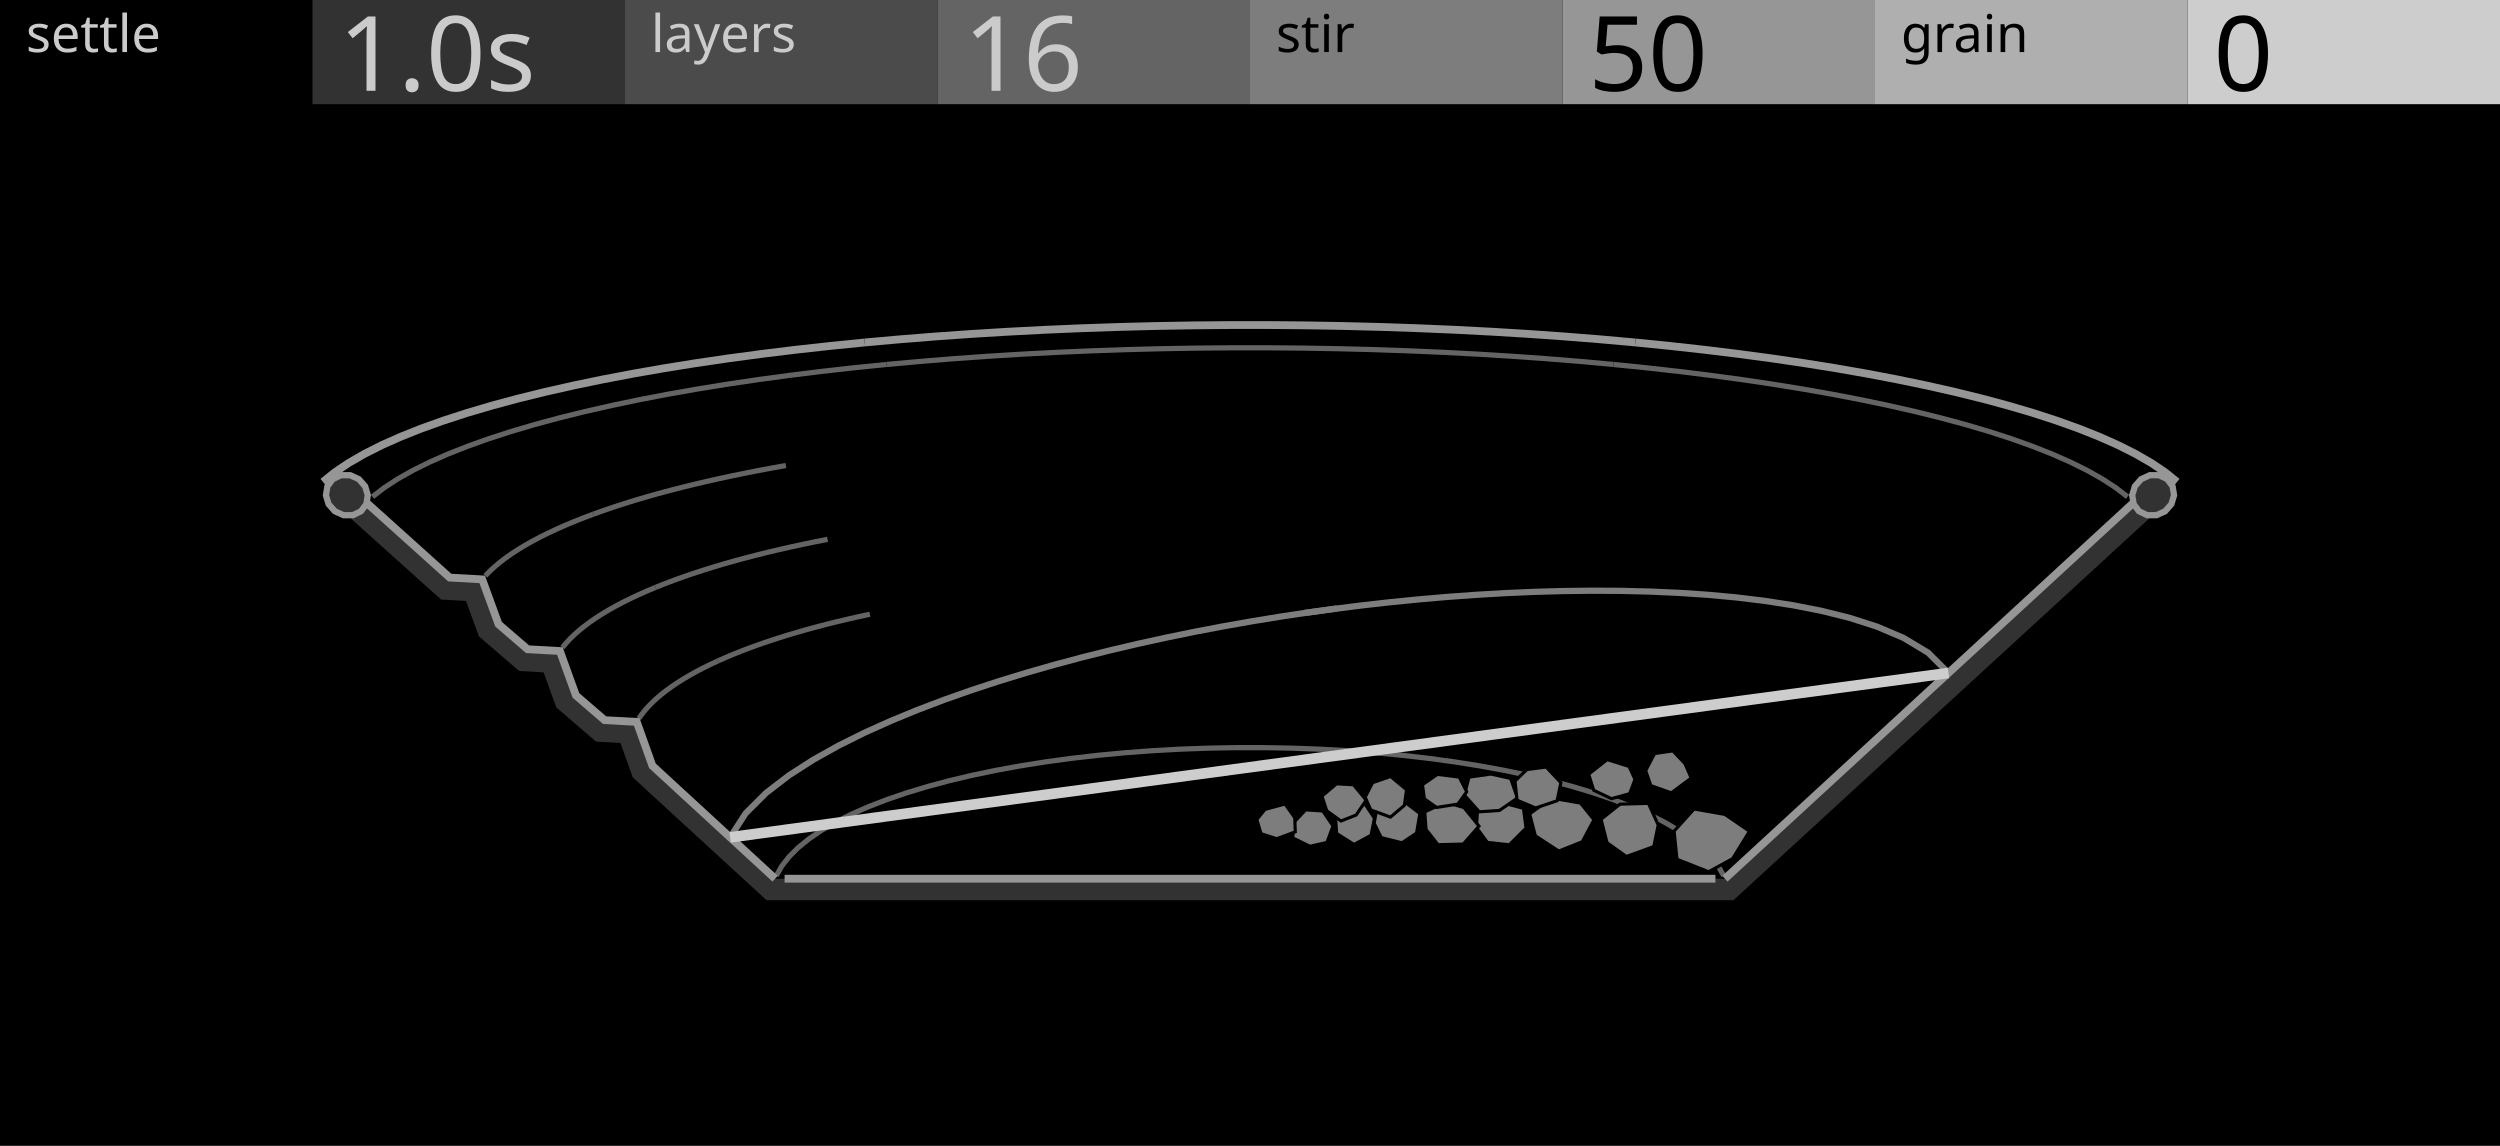
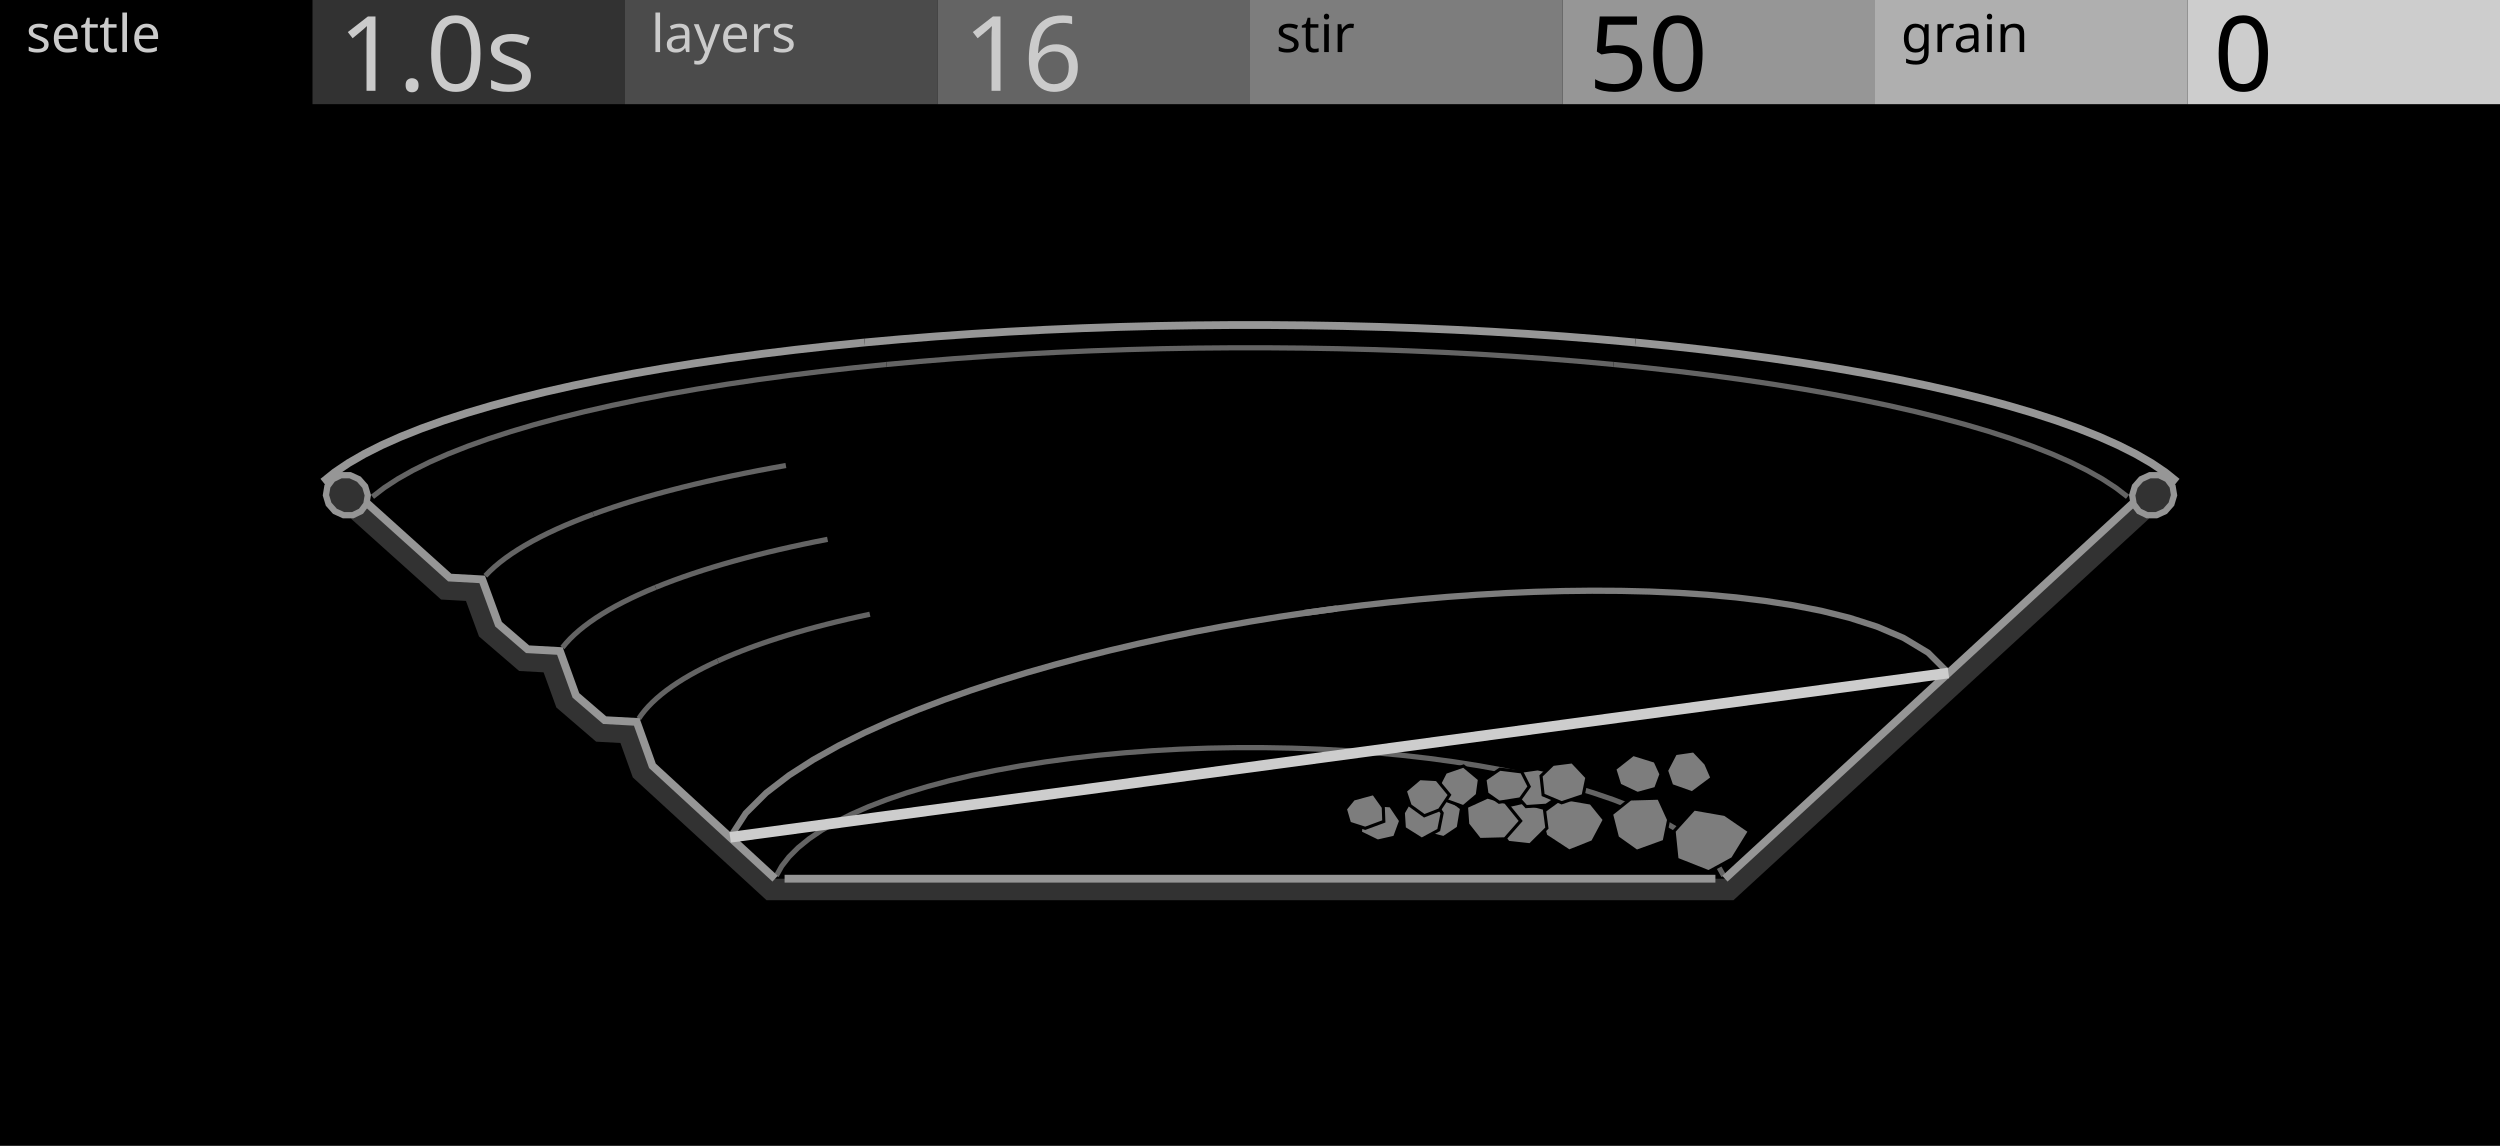
<svg xmlns="http://www.w3.org/2000/svg" width="480" height="220" viewBox="0 0 480 220">
  <g id="preview_canvas">
    <rect x="0" y="0" width="480" height="220" fill="#000000" stroke="none" />
  </g>
  <g id="preview_header">
    <rect x="0" y="0" width="60" height="20" fill="#000000" stroke="none" />
    <rect x="60" y="0" width="60" height="20" fill="#323232" stroke="none" />
    <rect x="120" y="0" width="60" height="20" fill="#4B4B4B" stroke="none" />
    <rect x="180" y="0" width="60" height="20" fill="#646464" stroke="none" />
    <rect x="240" y="0" width="60" height="20" fill="#7D7D7D" stroke="none" />
    <rect x="300" y="0" width="60" height="20" fill="#969696" stroke="none" />
    <rect x="360" y="0" width="60" height="20" fill="#AFAFAF" stroke="none" />
    <rect x="420" y="0" width="60" height="20" fill="#CDCDCD" stroke="none" />
    <text transform="matrix(1 0 0 1 5 10)" fill="#CBCBCB" stroke="none" font-family="UniversNextPro-Light" font-size="10px">settle</text>
    <text transform="matrix(1 0 0 1 125 10)" fill="#CBCBCB" stroke="none" font-family="UniversNextPro-Light" font-size="10px">layers</text>
    <text transform="matrix(1 0 0 1 245 10)" fill="#000000" stroke="none" font-family="UniversNextPro-Light" font-size="10px">stir</text>
    <text transform="matrix(1 0 0 1 365 10)" fill="#000000" stroke="none" font-family="UniversNextPro-Light" font-size="10px">grain</text>
    <text transform="matrix(1 0 0 1 65 17.44)" fill="#CBCBCB" stroke="none" font-family="UniversNextPro-Light" font-size="20px">1.0s</text>
    <text transform="matrix(1 0 0 1 185 17.44)" fill="#CBCBCB" stroke="none" font-family="UniversNextPro-Light" font-size="20px">16</text>
    <text transform="matrix(1 0 0 1 305 17.44)" fill="#000000" stroke="none" font-family="UniversNextPro-Light" font-size="20px">50</text>
    <text transform="matrix(1 0 0 1 425 17.44)" fill="#000000" stroke="none" font-family="UniversNextPro-Light" font-size="20px">0</text>
  </g>
  <path id="silt_palette_0" d="M 700 300 L 704 300 L 704 304 Z" fill="#CDCDCD" stroke="none" />
  <path id="silt_palette_1" d="M 710 300 L 714 300 L 714 304 Z" fill="#7D7D7D" stroke="#000000" stroke-width="0.6" />
  <path id="silt_palette_2" d="M 720 300 L 724 300 L 724 304 Z" fill="#7D7D7D" stroke="none" />
  <path d="M 418.47 91.94 L 416.17 90.088 L 413.472 88.269 L 410.424 86.509 L 407.045 84.805 L 403.351 83.159 L 399.36 81.57 L 395.088 80.04 L 390.551 78.569 L 385.765 77.157 L 380.746 75.806 L 375.509 74.516 L 370.068 73.287 L 364.436 72.12 L 358.629 71.014 L 352.657 69.97 L 346.534 68.988 L 340.272 68.068 L 333.881 67.211 L 327.373 66.415 L 320.758 65.681 L 314.051 65.009 L 313.901 66.502 L 320.601 67.173 L 327.199 67.905 L 333.69 68.698 L 340.063 69.554 L 346.306 70.471 L 352.409 71.449 L 358.359 72.489 L 364.144 73.591 L 369.75 74.753 L 375.164 75.976 L 380.372 77.259 L 385.358 78.601 L 390.107 80.002 L 394.603 81.46 L 398.83 82.973 L 402.768 84.541 L 406.402 86.16 L 409.711 87.829 L 412.677 89.542 L 415.279 91.296 L 417.53 93.108 Z" fill="#969696" stroke="none" />
  <path d="M 314.043 65.008 L 307.248 64.398 L 300.372 63.849 L 293.427 63.362 L 286.422 62.935 L 279.366 62.57 L 272.267 62.266 L 265.132 62.023 L 257.971 61.841 L 250.79 61.719 L 243.598 61.658 L 236.402 61.658 L 229.21 61.719 L 222.029 61.841 L 214.868 62.023 L 207.733 62.266 L 200.634 62.57 L 193.578 62.935 L 186.573 63.362 L 179.628 63.849 L 172.752 64.398 L 165.957 65.008 L 166.091 66.502 L 172.878 65.893 L 179.74 65.345 L 186.671 64.858 L 193.662 64.433 L 200.705 64.068 L 207.791 63.765 L 214.912 63.522 L 222.061 63.34 L 229.229 63.219 L 236.408 63.158 L 243.592 63.158 L 250.771 63.219 L 257.939 63.34 L 265.088 63.522 L 272.209 63.765 L 279.295 64.068 L 286.338 64.433 L 293.329 64.858 L 300.26 65.345 L 307.122 65.893 L 313.909 66.502 Z" fill="#969696" stroke="none" />
  <path d="M 165.949 65.009 L 159.242 65.681 L 152.627 66.415 L 146.119 67.211 L 139.728 68.068 L 133.466 68.988 L 127.343 69.97 L 121.371 71.014 L 115.564 72.12 L 109.932 73.287 L 104.491 74.516 L 99.254 75.806 L 94.235 77.157 L 89.449 78.569 L 84.912 80.04 L 80.64 81.57 L 76.649 83.159 L 72.955 84.805 L 69.576 86.509 L 66.528 88.269 L 63.83 90.088 L 61.53 91.94 L 62.47 93.108 L 64.721 91.296 L 67.323 89.542 L 70.289 87.829 L 73.598 86.16 L 77.232 84.541 L 81.17 82.973 L 85.397 81.46 L 89.893 80.002 L 94.642 78.601 L 99.628 77.259 L 104.836 75.976 L 110.25 74.753 L 115.856 73.591 L 121.641 72.489 L 127.591 71.449 L 133.694 70.471 L 139.937 69.554 L 146.31 68.698 L 152.801 67.905 L 159.399 67.173 L 166.099 66.502 Z" fill="#969696" stroke="none" />
  <path d="M 408.792 94.985 L 406.525 93.241 L 403.905 91.533 L 400.966 89.875 L 397.724 88.269 L 394.194 86.714 L 390.392 85.213 L 386.333 83.765 L 382.03 82.372 L 377.497 81.035 L 372.75 79.753 L 367.8 78.529 L 362.662 77.362 L 357.347 76.252 L 351.867 75.201 L 346.235 74.208 L 340.461 73.273 L 334.556 72.397 L 328.531 71.579 L 322.396 70.82 L 316.16 70.12 L 309.835 69.479 L 309.734 70.474 L 316.053 71.114 L 322.279 71.813 L 328.403 72.571 L 334.416 73.387 L 340.308 74.261 L 346.068 75.194 L 351.686 76.184 L 357.15 77.233 L 362.449 78.339 L 367.57 79.502 L 372.5 80.722 L 377.226 81.997 L 381.734 83.328 L 386.011 84.712 L 390.041 86.149 L 393.809 87.637 L 397.3 89.175 L 400.498 90.759 L 403.385 92.388 L 405.946 94.057 L 408.182 95.778 Z" fill="#646464" stroke="none" />
  <path d="M 309.829 69.478 L 303.422 68.896 L 296.939 68.371 L 290.39 67.905 L 283.785 67.498 L 277.13 67.149 L 270.435 66.858 L 263.706 66.626 L 256.951 66.451 L 250.178 66.335 L 243.394 66.277 L 236.606 66.277 L 229.822 66.335 L 223.049 66.451 L 216.294 66.626 L 209.565 66.858 L 202.87 67.149 L 196.215 67.498 L 189.61 67.905 L 183.061 68.371 L 176.578 68.896 L 170.171 69.478 L 170.261 70.474 L 176.663 69.892 L 183.137 69.368 L 189.676 68.903 L 196.272 68.496 L 202.918 68.148 L 209.604 67.857 L 216.324 67.625 L 223.07 67.451 L 229.835 67.335 L 236.61 67.277 L 243.39 67.277 L 250.165 67.335 L 256.93 67.451 L 263.676 67.625 L 270.396 67.857 L 277.082 68.148 L 283.728 68.496 L 290.324 68.903 L 296.863 69.368 L 303.337 69.892 L 309.739 70.474 Z" fill="#646464" stroke="none" />
  <path d="M 170.165 69.479 L 163.84 70.12 L 157.604 70.82 L 151.469 71.579 L 145.444 72.397 L 139.539 73.273 L 133.765 74.208 L 128.133 75.201 L 122.653 76.252 L 117.338 77.362 L 112.2 78.529 L 107.25 79.753 L 102.503 81.035 L 97.97 82.372 L 93.667 83.765 L 89.608 85.213 L 85.806 86.714 L 82.276 88.269 L 79.034 89.875 L 76.095 91.533 L 73.475 93.241 L 71.208 94.985 L 71.818 95.778 L 74.054 94.057 L 76.615 92.388 L 79.502 90.759 L 82.7 89.175 L 86.191 87.637 L 89.959 86.149 L 93.989 84.712 L 98.266 83.328 L 102.774 81.997 L 107.5 80.722 L 112.43 79.502 L 117.551 78.339 L 122.85 77.233 L 128.314 76.184 L 133.932 75.194 L 139.692 74.261 L 145.584 73.387 L 151.597 72.571 L 157.721 71.813 L 163.947 71.114 L 170.266 70.474 Z" fill="#646464" stroke="none" />
  <path d="M 331.38 167.904 L 330.333 166.036 L 328.895 164.186 L 327.104 162.395 L 324.978 160.666 L 322.532 159.001 L 319.783 157.403 L 316.746 155.876 L 313.439 154.423 L 309.877 153.046 L 306.078 151.749 L 302.058 150.534 L 297.835 149.404 L 293.425 148.36 L 288.844 147.406 L 284.111 146.543 L 279.24 145.771 L 274.25 145.094 L 269.156 144.511 L 263.974 144.024 L 258.72 143.633 L 253.411 143.34 L 248.062 143.144 L 242.69 143.046 L 237.314 143.046 L 237.314 144.046 L 242.681 144.046 L 248.035 144.144 L 253.365 144.339 L 258.655 144.631 L 263.89 145.02 L 269.052 145.506 L 274.126 146.086 L 279.095 146.761 L 283.943 147.529 L 288.653 148.388 L 293.208 149.337 L 297.591 150.373 L 301.784 151.496 L 305.772 152.701 L 309.535 153.986 L 313.057 155.347 L 316.32 156.781 L 319.306 158.283 L 321.999 159.848 L 324.38 161.468 L 326.433 163.138 L 328.144 164.849 L 329.498 166.591 L 330.507 168.393 Z" fill="#646464" stroke="none" />
  <path d="M 237.305 143.046 L 231.938 143.144 L 226.589 143.34 L 221.28 143.633 L 216.026 144.024 L 210.844 144.511 L 205.75 145.094 L 200.76 145.771 L 195.889 146.543 L 191.156 147.406 L 186.575 148.36 L 182.165 149.404 L 177.942 150.534 L 173.922 151.749 L 170.123 153.046 L 166.561 154.423 L 163.254 155.876 L 160.217 157.403 L 157.468 159.001 L 155.022 160.666 L 152.896 162.395 L 151.105 164.186 L 149.667 166.036 L 148.62 167.904 L 149.493 168.393 L 150.502 166.591 L 151.856 164.849 L 153.567 163.138 L 155.62 161.468 L 158.001 159.848 L 160.694 158.283 L 163.68 156.781 L 166.943 155.347 L 170.465 153.986 L 174.228 152.701 L 178.216 151.496 L 182.409 150.373 L 186.792 149.337 L 191.347 148.388 L 196.057 147.529 L 200.905 146.761 L 205.874 146.086 L 210.948 145.506 L 216.11 145.02 L 221.345 144.631 L 226.635 144.339 L 231.965 144.144 L 237.324 144.046 Z" fill="#646464" stroke="none" />
  <path d="M 166.91 117.446 L 164.791 117.904 L 162.703 118.378 L 160.65 118.865 L 158.632 119.367 L 156.651 119.882 L 154.708 120.411 L 152.805 120.954 L 150.942 121.511 L 149.121 122.08 L 147.343 122.664 L 145.609 123.26 L 143.921 123.869 L 142.28 124.492 L 140.687 125.127 L 139.143 125.774 L 137.655 126.432 L 138.059 127.346 L 139.539 126.692 L 141.065 126.052 L 142.642 125.424 L 144.268 124.807 L 145.941 124.203 L 147.661 123.612 L 149.426 123.033 L 151.234 122.467 L 153.085 121.914 L 154.977 121.374 L 156.908 120.848 L 158.878 120.336 L 160.886 119.837 L 162.929 119.352 L 165.007 118.881 L 167.121 118.423 Z" fill="#646464" stroke="none" />
  <path d="M 137.646 126.436 L 136.21 127.106 L 134.822 127.79 L 133.489 128.485 L 132.212 129.193 L 130.993 129.911 L 129.831 130.642 L 128.73 131.383 L 127.689 132.135 L 126.711 132.898 L 125.796 133.672 L 124.946 134.457 L 124.162 135.252 L 123.446 136.058 L 122.799 136.875 L 122.233 137.688 L 123.053 138.26 L 123.602 137.472 L 124.213 136.701 L 124.893 135.936 L 125.642 135.176 L 126.458 134.422 L 127.341 133.675 L 128.29 132.935 L 129.302 132.203 L 130.377 131.48 L 131.513 130.766 L 132.709 130.061 L 133.963 129.366 L 135.275 128.681 L 136.642 128.007 L 138.068 127.342 Z" fill="#646464" stroke="none" />
  <path d="M 158.797 103.061 L 156.42 103.531 L 154.076 104.016 L 151.768 104.516 L 149.497 105.03 L 147.266 105.559 L 145.074 106.103 L 142.925 106.661 L 140.818 107.233 L 138.756 107.82 L 136.739 108.42 L 134.77 109.035 L 132.849 109.663 L 130.979 110.305 L 129.161 110.961 L 127.395 111.63 L 125.688 112.31 L 126.059 113.239 L 127.757 112.562 L 129.507 111.899 L 131.311 111.249 L 133.167 110.611 L 135.074 109.987 L 137.031 109.377 L 139.035 108.78 L 141.086 108.197 L 143.181 107.627 L 145.32 107.072 L 147.501 106.531 L 149.723 106.004 L 151.984 105.492 L 154.283 104.994 L 156.619 104.511 L 158.991 104.042 Z" fill="#646464" stroke="none" />
  <path d="M 125.68 112.314 L 124.029 113.007 L 122.432 113.715 L 120.893 114.436 L 119.416 115.169 L 118 115.915 L 116.648 116.673 L 115.361 117.443 L 114.14 118.225 L 112.988 119.019 L 111.905 119.825 L 110.893 120.642 L 109.954 121.471 L 109.089 122.311 L 108.3 123.163 L 107.599 124.014 L 108.37 124.65 L 109.053 123.821 L 109.805 123.01 L 110.633 122.205 L 111.538 121.406 L 112.517 120.615 L 113.57 119.832 L 114.694 119.058 L 115.887 118.293 L 117.149 117.538 L 118.478 116.794 L 119.871 116.06 L 121.328 115.337 L 122.847 114.625 L 124.425 113.925 L 126.067 113.236 Z" fill="#646464" stroke="none" />
  <path d="M 150.802 88.884 L 148.166 89.357 L 145.564 89.846 L 142.999 90.35 L 140.474 90.868 L 137.988 91.402 L 135.545 91.951 L 133.146 92.515 L 130.791 93.093 L 128.483 93.687 L 126.223 94.295 L 124.012 94.917 L 121.853 95.554 L 119.747 96.205 L 117.695 96.871 L 115.7 97.55 L 113.766 98.242 L 114.103 99.183 L 116.029 98.494 L 118.011 97.82 L 120.049 97.159 L 122.142 96.511 L 124.289 95.878 L 126.488 95.259 L 128.737 94.654 L 131.035 94.063 L 133.379 93.487 L 135.769 92.926 L 138.203 92.379 L 140.679 91.847 L 143.196 91.33 L 145.752 90.828 L 148.346 90.341 L 150.979 89.869 Z" fill="#646464" stroke="none" />
  <path d="M 113.758 98.245 L 111.884 98.95 L 110.067 99.671 L 108.313 100.405 L 106.624 101.153 L 105.001 101.913 L 103.447 102.687 L 101.962 103.474 L 100.549 104.273 L 99.209 105.085 L 97.945 105.909 L 96.757 106.746 L 95.648 107.595 L 94.62 108.457 L 93.674 109.331 L 92.823 110.206 L 93.54 110.903 L 94.372 110.047 L 95.281 109.208 L 96.274 108.376 L 97.349 107.552 L 98.506 106.737 L 99.741 105.932 L 101.054 105.136 L 102.442 104.351 L 103.903 103.577 L 105.436 102.814 L 107.039 102.063 L 108.709 101.324 L 110.444 100.597 L 112.244 99.883 L 114.11 99.181 Z" fill="#646464" stroke="none" />
  <path id="silt_node_0" transform="matrix(1 0 0 1 312.5 121.2)" d="M 62.027 7.588 L 58.071 3.643 L 53.234 0.732 L 48.074 -1.456 L 42.756 -3.16 L 37.349 -4.505 L 31.888 -5.577 L 26.394 -6.43 L 20.878 -7.097 L 15.347 -7.606 L 9.807 -7.976 L 4.261 -8.221 L -1.287 -8.355 L -6.836 -8.385 L -12.384 -8.32 L -17.929 -8.164 L -23.471 -7.924 L -29.008 -7.601 L -34.541 -7.203 L -40.067 -6.727 L -45.585 -6.179 L -51.097 -5.558 L -56.599 -4.865 L -62.089 -4.105 L -61.924 -2.917 L -56.442 -3.676 L -50.955 -4.366 L -45.459 -4.985 L -39.956 -5.532 L -34.446 -6.007 L -28.93 -6.404 L -23.41 -6.726 L -17.886 -6.965 L -12.36 -7.12 L -6.832 -7.185 L -1.305 -7.155 L 4.22 -7.022 L 9.74 -6.777 L 15.252 -6.41 L 20.751 -5.903 L 26.23 -5.241 L 31.681 -4.395 L 37.088 -3.333 L 42.428 -2.005 L 47.656 -0.33 L 52.688 1.803 L 57.327 4.596 L 61.18 8.438 Z" fill="#7D7D7D" stroke="none" />
  <path id="silt_node_1" transform="matrix(1 0 0 1 198.2 138.7)" d="M 58.398 -22.457 L 52.907 -21.704 L 47.423 -20.881 L 41.949 -19.986 L 36.488 -19.021 L 31.039 -17.983 L 25.606 -16.871 L 20.188 -15.683 L 14.787 -14.417 L 9.406 -13.069 L 4.046 -11.634 L -1.289 -10.109 L -6.596 -8.485 L -11.87 -6.757 L -17.107 -4.912 L -22.299 -2.941 L -27.436 -0.824 L -32.506 1.458 L -37.487 3.936 L -42.351 6.652 L -47.047 9.667 L -51.489 13.077 L -55.48 17.054 L -58.52 21.737 L -57.513 22.391 L -54.542 17.814 L -50.696 13.981 L -46.356 10.649 L -41.733 7.681 L -36.927 4.998 L -31.992 2.543 L -26.961 0.278 L -21.858 -1.825 L -16.695 -3.785 L -11.484 -5.62 L -6.233 -7.341 L -0.948 -8.958 L 4.366 -10.477 L 9.707 -11.907 L 15.07 -13.25 L 20.453 -14.512 L 25.855 -15.697 L 31.272 -16.806 L 36.705 -17.84 L 42.151 -18.803 L 47.609 -19.696 L 53.078 -20.517 L 58.561 -21.268 Z" fill="#7D7D7D" stroke="none" />
  <path d="M 240 168.711 L 148.82 168.711 L 125.27 147.04 L 122.255 138.607 L 116.088 138.268 L 110.576 133.52 L 107.497 124.996 L 101.295 124.654 L 95.727 119.855 L 92.582 111.241 L 86.345 110.895 L 70.307 96.464 L 67.394 99.587 L 84.684 115.111 L 89.463 115.376 L 91.966 122.199 L 99.676 128.829 L 104.371 129.088 L 106.822 135.839 L 114.454 142.399 L 119.123 142.655 L 121.496 149.261 L 147.173 172.836 L 240 172.836 Z" fill="#323232" stroke="none" />
  <path d="M 240 168.711 L 331.18 168.711 L 409.693 96.464 L 412.646 99.551 L 332.827 172.836 L 240 172.836 Z" fill="#323232" stroke="none" />
  <path d="M 149.328 168.159 L 125.914 146.614 L 122.794 137.885 L 116.384 137.533 L 111.215 133.08 L 108.034 124.275 L 101.591 123.919 L 96.364 119.414 L 93.117 110.519 L 86.65 110.161 L 70.808 95.906 L 69.805 97.021 L 86.039 111.629 L 92.047 111.962 L 95.089 120.296 L 100.999 125.389 L 106.96 125.718 L 109.938 133.959 L 115.792 139.003 L 121.717 139.328 L 124.626 147.467 L 148.312 169.263 Z" fill="#969696" stroke="none" />
  <path d="M 70.619 95.086 L 70.11 93.377 L 68.903 92.004 L 67.239 91.241 L 65.446 91.241 L 63.883 92.004 L 62.859 93.377 L 62.577 95.086 L 63.091 96.794 L 64.298 98.162 L 65.959 98.92 L 67.746 98.92 L 69.306 98.162 L 70.332 96.794 Z" fill="#323232" stroke="#969696" stroke-width="1.2" />
  <path d="M 331.688 169.263 L 410.201 97.016 L 409.186 95.912 L 330.672 168.159 Z" fill="#969696" stroke="none" />
  <path d="M 417.423 95.086 L 417.141 93.377 L 416.117 92.004 L 414.554 91.241 L 412.761 91.241 L 411.097 92.004 L 409.89 93.377 L 409.381 95.086 L 409.668 96.794 L 410.694 98.162 L 412.254 98.92 L 414.041 98.92 L 415.702 98.162 L 416.909 96.794 Z" fill="#323232" stroke="#969696" stroke-width="1.2" />
  <path d="M 150.643 169.461 L 329.357 169.461 L 329.357 167.961 L 150.643 167.961 Z" fill="#969696" stroke="none" />
  <path id="silt_node_3" transform="matrix(1 0 0 1 328 161)" d="M 0.05 6.375 L -6.018 3.974 L -6.571 -1.428 L -2.736 -5.666 L 3.174 -4.636 L 7.901 -1.397 L 4.66 3.854 Z" fill="#7D7D7D" stroke="#000000" stroke-width="0.6" />
-   <path id="silt_node_4" transform="matrix(1 0 0 1 313 159)" d="M -4.447 2.8 L -5.592 -1.697 L -1.952 -4.598 L 3.487 -4.75 L 5.377 -0.607 L 4.524 3.536 L -0.745 5.441 Z" fill="#7D7D7D" stroke="#000000" stroke-width="0.6" />
-   <path id="silt_node_5" transform="matrix(1 0 0 1 300 158)" d="M 3.793 3.61 L -0.72 5.406 L -5.21 2.464 L -6.308 -1.732 L -2.115 -4.762 L 3.446 -3.81 L 6.04 -0.61 Z" fill="#7D7D7D" stroke="#000000" stroke-width="0.6" />
-   <path id="silt_node_6" transform="matrix(1 0 0 1 288 158)" d="M 5.002 0.994 L 1.782 4.2 L -2.42 3.735 L -4.535 0.864 L -4.275 -2.9 L 0.274 -3.923 L 4.504 -2.793 Z" fill="#7D7D7D" stroke="#000000" stroke-width="0.6" />
-   <path id="silt_node_7" transform="matrix(1 0 0 1 278 158)" d="M 5.967 0.62 L 2.95 4.057 L -1.896 4.183 L -4.199 1.256 L -4.439 -2.12 L -0.403 -3.968 L 3.082 -2.941 Z" fill="#7D7D7D" stroke="#000000" stroke-width="0.6" />
-   <path id="silt_node_8" transform="matrix(1 0 0 1 268 158)" d="M 1.187 3.817 L -2.797 2.823 L -4.151 0.085 L -3.639 -2.927 L 0.856 -4.665 L 4.613 -1.804 L 3.98 1.942 Z" fill="#7D7D7D" stroke="#000000" stroke-width="0.6" />
-   <path id="silt_node_9" transform="matrix(1 0 0 1 286 152)" d="M -1.978 3.866 L -4.834 0.663 L -3.955 -2.782 L 0.234 -3.38 L 4.032 -2.551 L 5.346 1.22 L 1.892 3.603 Z" fill="#7D7D7D" stroke="#000000" stroke-width="0.6" />
-   <path id="silt_node_10" transform="matrix(1 0 0 1 295 151)" d="M -3.719 2.635 L -4.12 -1.033 L -1.832 -3.248 L 1.875 -3.721 L 4.686 -0.732 L 3.957 2.751 L -0.171 4.129 Z" fill="#7D7D7D" stroke="#000000" stroke-width="0.6" />
-   <path id="silt_node_11" transform="matrix(1 0 0 1 310 150)" d="M -4.006 1.731 L -4.971 -1.358 L -1.426 -4.151 L 2.775 -2.846 L 3.914 -0.355 L 2.892 2.385 L -0.598 3.343 Z" fill="#7D7D7D" stroke="#000000" stroke-width="0.6" />
-   <path id="silt_node_12" transform="matrix(1 0 0 1 320 148)" d="M 4.71 1.38 L 0.889 4.229 L -3.042 2.83 L -4.024 -0.044 L -2.322 -3.317 L 1.191 -3.825 L 3.509 -1.38 Z" fill="#7D7D7D" stroke="#000000" stroke-width="0.6" />
-   <path id="silt_node_13" transform="matrix(1 0 0 1 260 158)" d="M 3.236 2.37 L -0.028 4.129 L -3.367 2.026 L -3.56 -0.956 L -2.02 -3.612 L 2.141 -3.521 L 3.894 -0.89 Z" fill="#7D7D7D" stroke="#000000" stroke-width="0.6" />
-   <path id="silt_node_14" transform="matrix(1 0 0 1 277 152)" d="M 2.908 2.387 L -1.172 3.027 L -3.506 1.376 L -3.89 -1.341 L -1.015 -3.318 L 3.168 -2.797 L 4.601 0.019 Z" fill="#7D7D7D" stroke="#000000" stroke-width="0.6" />
-   <path id="silt_node_15" transform="matrix(1 0 0 1 252 159)" d="M -3.818 1.86 L -3.448 -1.241 L -1.32 -3.504 L 1.987 -3.285 L 3.93 -0.405 L 2.773 2.746 L -0.487 3.485 Z" fill="#7D7D7D" stroke="#000000" stroke-width="0.6" />
-   <path id="silt_node_16" transform="matrix(1 0 0 1 266 153)" d="M 0.968 3.884 L -2.804 2.509 L -3.887 0.058 L -2.47 -2.717 L 0.998 -3.922 L 4.053 -1.37 L 3.639 1.635 Z" fill="#7D7D7D" stroke="#000000" stroke-width="0.6" />
-   <path id="silt_node_17" transform="matrix(1 0 0 1 245 158)" d="M -2.893 2.058 L -3.689 -0.666 L -2.123 -2.588 L 1.719 -3.634 L 3.59 -1.004 L 3.693 1.715 L 0.121 3.033 Z" fill="#7D7D7D" stroke="#000000" stroke-width="0.6" />
-   <path id="silt_node_18" transform="matrix(1 0 0 1 258 154)" d="M 2.378 2.489 L -0.539 3.631 L -3.262 1.659 L -4.188 -1.133 L -1.389 -3.507 L 1.867 -3.323 L 4.302 -0.376 Z" fill="#7D7D7D" stroke="#000000" stroke-width="0.6" />
+   <path id="silt_node_4" transform="matrix(1 0 0 1 315 158)" d="M -4.447 2.8 L -5.592 -1.697 L -1.952 -4.598 L 3.487 -4.75 L 5.377 -0.607 L 4.524 3.536 L -0.745 5.441 Z" fill="#7D7D7D" stroke="#000000" stroke-width="0.6" />
+   <path id="silt_node_5" transform="matrix(1 0 0 1 302 158)" d="M 3.793 3.61 L -0.72 5.406 L -5.21 2.464 L -6.308 -1.732 L -2.115 -4.762 L 3.446 -3.81 L 6.04 -0.61 Z" fill="#7D7D7D" stroke="#000000" stroke-width="0.6" />
+   <path id="silt_node_6" transform="matrix(1 0 0 1 292 158)" d="M 5.002 0.994 L 1.782 4.2 L -2.42 3.735 L -4.535 0.864 L -4.275 -2.9 L 0.274 -3.923 L 4.504 -2.793 Z" fill="#7D7D7D" stroke="#000000" stroke-width="0.6" />
+   <path id="silt_node_7" transform="matrix(1 0 0 1 286 157)" d="M 5.967 0.62 L 2.95 4.057 L -1.896 4.183 L -4.199 1.256 L -4.439 -2.12 L -0.403 -3.968 L 3.082 -2.941 Z" fill="#7D7D7D" stroke="#000000" stroke-width="0.6" />
+   <path id="silt_node_8" transform="matrix(1 0 0 1 276 157)" d="M 1.187 3.817 L -2.797 2.823 L -4.151 0.085 L -3.639 -2.927 L 0.856 -4.665 L 4.613 -1.804 L 3.98 1.942 Z" fill="#7D7D7D" stroke="#000000" stroke-width="0.6" />
+   <path id="silt_node_9" transform="matrix(1 0 0 1 295 151)" d="M -1.978 3.866 L -4.834 0.663 L -3.955 -2.782 L 0.234 -3.38 L 4.032 -2.551 L 5.346 1.22 L 1.892 3.603 Z" fill="#7D7D7D" stroke="#000000" stroke-width="0.6" />
+   <path id="silt_node_10" transform="matrix(1 0 0 1 300 150)" d="M -3.719 2.635 L -4.12 -1.033 L -1.832 -3.248 L 1.875 -3.721 L 4.686 -0.732 L 3.957 2.751 L -0.171 4.129 Z" fill="#7D7D7D" stroke="#000000" stroke-width="0.6" />
+   <path id="silt_node_11" transform="matrix(1 0 0 1 315 149)" d="M -4.006 1.731 L -4.971 -1.358 L -1.426 -4.151 L 2.775 -2.846 L 3.914 -0.355 L 2.892 2.385 L -0.598 3.343 Z" fill="#7D7D7D" stroke="#000000" stroke-width="0.6" />
+   <path id="silt_node_12" transform="matrix(1 0 0 1 324 148)" d="M 4.71 1.38 L 0.889 4.229 L -3.042 2.83 L -4.024 -0.044 L -2.322 -3.317 L 1.191 -3.825 L 3.509 -1.38 Z" fill="#7D7D7D" stroke="#000000" stroke-width="0.6" />
+   <path id="silt_node_13" transform="matrix(1 0 0 1 273 157)" d="M 3.236 2.37 L -0.028 4.129 L -3.367 2.026 L -3.56 -0.956 L -2.02 -3.612 L 2.141 -3.521 L 3.894 -0.89 Z" fill="#7D7D7D" stroke="#000000" stroke-width="0.6" />
+   <path id="silt_node_14" transform="matrix(1 0 0 1 289 151)" d="M 2.908 2.387 L -1.172 3.027 L -3.506 1.376 L -3.89 -1.341 L -1.015 -3.318 L 3.168 -2.797 L 4.601 0.019 Z" fill="#7D7D7D" stroke="#000000" stroke-width="0.6" />
+   <path id="silt_node_15" transform="matrix(1 0 0 1 265 158)" d="M -3.818 1.86 L -3.448 -1.241 L -1.32 -3.504 L 1.987 -3.285 L 3.93 -0.405 L 2.773 2.746 L -0.487 3.485 Z" fill="#7D7D7D" stroke="#000000" stroke-width="0.6" />
+   <path id="silt_node_16" transform="matrix(1 0 0 1 280 151)" d="M 0.968 3.884 L -2.804 2.509 L -3.887 0.058 L -2.47 -2.717 L 0.998 -3.922 L 4.053 -1.37 L 3.639 1.635 Z" fill="#7D7D7D" stroke="#000000" stroke-width="0.6" />
+   <path id="silt_node_17" transform="matrix(1 0 0 1 262 156)" d="M -2.893 2.058 L -3.689 -0.666 L -2.123 -2.588 L 1.719 -3.634 L 3.59 -1.004 L 3.693 1.715 L 0.121 3.033 Z" fill="#7D7D7D" stroke="#000000" stroke-width="0.6" />
+   <path id="silt_node_18" transform="matrix(1 0 0 1 274 153)" d="M 2.378 2.489 L -0.539 3.631 L -3.262 1.659 L -4.188 -1.133 L -1.389 -3.507 L 1.867 -3.323 L 4.302 -0.376 Z" fill="#7D7D7D" stroke="#000000" stroke-width="0.6" />
  <path id="silt_node_19" transform="matrix(1 0 0 1 640 320)" d="M -4.423 0.775 L -2.649 -2.029 L 0.034 -2.831 L 2.643 -2.042 L 4.361 0.66 L 1.63 2.518 L -1.53 2.755 Z" fill="#7D7D7D" stroke="#000000" stroke-width="0.6" />
  <path id="silt_node_20" transform="matrix(1 0 0 1 640 320)" d="M 1.84 2.469 L -1.437 2.84 L -4.207 0.914 L -3.263 -1.966 L -0.452 -3.077 L 3.297 -2.443 L 4.077 0.318 Z" fill="#7D7D7D" stroke="#000000" stroke-width="0.6" />
  <path id="silt_node_21" transform="matrix(1 0 0 1 640 320)" d="M -1.645 2.65 L -3.542 0.983 L -2.776 -1.579 L -0.257 -3.741 L 2.999 -1.87 L 3.614 0.456 L 2.291 2.388 Z" fill="#7D7D7D" stroke="#000000" stroke-width="0.6" />
  <path id="silt_node_22" transform="matrix(1 0 0 1 640 320)" d="M 4.348 0.248 L 1.885 2.85 L -1.265 2.6 L -3.467 1.361 L -2.823 -1.801 L -0.484 -3.031 L 2.651 -2.06 Z" fill="#7D7D7D" stroke="#000000" stroke-width="0.6" />
  <path id="silt_node_23" transform="matrix(1 0 0 1 640 320)" d="M -1.904 3.203 L -3.848 0.599 L -2.79 -2.349 L 0.14 -3.324 L 3.016 -1.669 L 4.395 0.696 L 1.731 3.077 Z" fill="#7D7D7D" stroke="#000000" stroke-width="0.6" />
  <path id="silt_node_24" transform="matrix(1 0 0 1 640 320)" d="M 1.122 3.469 L -2.073 2.85 L -3.582 0.358 L -3.232 -2.43 L 0.307 -3.152 L 3.283 -1.828 L 3.942 1.075 Z" fill="#7D7D7D" stroke="#000000" stroke-width="0.6" />
  <path id="silt_node_25" transform="matrix(1 0 0 1 640 320)" d="M 2.066 2.93 L -1.488 3.193 L -4.215 1.006 L -3.041 -1.535 L -0.428 -3.354 L 2.935 -2.543 L 4.278 0.418 Z" fill="#7D7D7D" stroke="#000000" stroke-width="0.6" />
  <path id="silt_node_26" transform="matrix(1 0 0 1 640 320)" d="M -0.816 3.309 L -2.858 1.542 L -3.389 -1.154 L -0.847 -3.397 L 2.497 -2.651 L 3.411 -0.087 L 2.39 2.496 Z" fill="#7D7D7D" stroke="#000000" stroke-width="0.6" />
  <path id="silt_node_27" transform="matrix(1 0 0 1 640 320)" d="M 0.843 2.559 L -2.473 2.691 L -3.866 0.097 L -2.672 -2.153 L 0.779 -2.973 L 3.416 -1.215 L 3.089 1.273 Z" fill="#7D7D7D" stroke="#000000" stroke-width="0.6" />
  <path id="silt_node_28" transform="matrix(1 0 0 1 640 320)" d="M 3.556 1.44 L 0.536 3.53 L -2.357 2.413 L -3.844 -0.22 L -2.45 -2.635 L 1.184 -3.215 L 3.911 -1.085 Z" fill="#7D7D7D" stroke="#000000" stroke-width="0.6" />
  <path id="silt_node_29" transform="matrix(1 0 0 1 640 320)" d="M 3.629 1.665 L 0.496 2.816 L -2.677 2.563 L -3.737 -0.215 L -2.51 -2.485 L 0.998 -2.942 L 3.268 -1.243 Z" fill="#7D7D7D" stroke="#000000" stroke-width="0.6" />
  <path id="silt_node_30" transform="matrix(1 0 0 1 640 320)" d="M 2.17 2.153 L -0.539 2.766 L -2.903 1.363 L -3.451 -0.895 L -1.351 -2.998 L 2.383 -2.258 L 3.784 -0.308 Z" fill="#7D7D7D" stroke="#000000" stroke-width="0.6" />
  <path id="silt_node_31" transform="matrix(1 0 0 1 640 320)" d="M -0.933 2.421 L -2.841 1.107 L -2.826 -1.689 L -0.541 -3.428 L 2.547 -2.059 L 3.736 0.204 L 1.913 2.726 Z" fill="#7D7D7D" stroke="#000000" stroke-width="0.6" />
  <path id="silt_node_32" transform="matrix(1 0 0 1 640 320)" d="M 2.095 2.001 L -0.593 2.777 L -3.603 1.61 L -2.993 -1.062 L -1.113 -3.313 L 2.087 -2.778 L 3.283 -0.14 Z" fill="#7D7D7D" stroke="#000000" stroke-width="0.6" />
  <path id="silt_node_33" transform="matrix(1 0 0 1 640 320)" d="M -3.989 0.347 L -2.813 -1.772 L 0.435 -2.62 L 3.14 -1.403 L 3.481 0.967 L 1.307 2.731 L -2.151 2.632 Z" fill="#7D7D7D" stroke="#000000" stroke-width="0.6" />
  <path id="silt_node_34" transform="matrix(1 0 0 1 640 320)" d="M -0.994 2.442 L -3.686 1.141 L -3.44 -1.239 L -0.745 -3.054 L 2.509 -2.261 L 4.16 0.101 L 2.026 2.217 Z" fill="#7D7D7D" stroke="#000000" stroke-width="0.6" />
  <path id="silt_node_35" transform="matrix(1 0 0 1 640 320)" d="M 2.917 1.458 L 0.179 3.343 L -3.138 2.146 L -3.059 -0.472 L -1.525 -2.762 L 1.314 -2.264 L 3.759 -0.686 Z" fill="#7D7D7D" stroke="#000000" stroke-width="0.6" />
  <path id="silt_node_36" transform="matrix(1 0 0 1 640 320)" d="M 1.517 2.565 L -1.783 2.197 L -3.451 0.597 L -2.421 -1.899 L 0.059 -2.468 L 2.401 -1.914 L 2.974 0.699 Z" fill="#7D7D7D" stroke="#000000" stroke-width="0.6" />
  <path id="silt_node_37" transform="matrix(1 0 0 1 640 320)" d="M -4.025 0.146 L -2.67 -1.855 L 0.644 -3.266 L 3.109 -1.418 L 3.321 0.972 L 0.986 2.553 L -2.053 2.49 Z" fill="#7D7D7D" stroke="#000000" stroke-width="0.6" />
  <path id="silt_node_38" transform="matrix(1 0 0 1 640 320)" d="M 1.41 2.458 L -1.993 2.289 L -3.693 0.401 L -2.648 -2.17 L 0.292 -2.844 L 2.445 -1.64 L 2.782 0.965 Z" fill="#7D7D7D" stroke="#000000" stroke-width="0.6" />
  <path id="silt_node_39" transform="matrix(1 0 0 1 640 320)" d="M -0.292 2.413 L -2.437 1.84 L -3.279 -0.988 L -1.203 -2.598 L 1.933 -2.315 L 3.398 -0.408 L 2.679 2.054 Z" fill="#7D7D7D" stroke="#000000" stroke-width="0.6" />
  <path id="silt_node_40" transform="matrix(1 0 0 1 640 320)" d="M 2.86 1.967 L 0.075 2.664 L -2.788 1.553 L -2.821 -0.561 L -1.429 -2.179 L 1.66 -2.296 L 3.379 -0.779 Z" fill="#7D7D7D" stroke="#000000" stroke-width="0.6" />
  <path id="silt_node_41" transform="matrix(1 0 0 1 640 320)" d="M 0.968 2.52 L -2.207 2.589 L -3.609 0.216 L -2.367 -2.412 L 0.468 -2.78 L 3.499 -1.442 L 3.736 1.213 Z" fill="#7D7D7D" stroke="#000000" stroke-width="0.6" />
  <path id="silt_node_42" transform="matrix(1 0 0 1 640 320)" d="M 2.729 1.01 L 0.898 2.461 L -1.686 2.367 L -3.55 0.172 L -2.439 -1.926 L 0.552 -2.41 L 2.755 -1.194 Z" fill="#7D7D7D" stroke="#000000" stroke-width="0.6" />
  <path id="silt_node_43" transform="matrix(1 0 0 1 640 320)" d="M 3.252 1.602 L 0.412 2.788 L -2.728 1.976 L -3.939 -0.289 L -2.052 -2.321 L 0.969 -2.557 L 3.519 -0.826 Z" fill="#7D7D7D" stroke="#000000" stroke-width="0.6" />
  <path id="silt_node_44" transform="matrix(1 0 0 1 640 320)" d="M 1.374 2.533 L -1.539 2.484 L -2.942 0.596 L -2.694 -1.942 L 0.094 -2.42 L 3.112 -1.541 L 3.743 0.794 Z" fill="#7D7D7D" stroke="#000000" stroke-width="0.6" />
  <path id="silt_node_45" transform="matrix(1 0 0 1 640 320)" d="M -2.046 2.042 L -3.111 -0.346 L -1.621 -2.008 L 1.366 -2.698 L 3.797 -0.876 L 3.241 1.343 L 0.292 3.206 Z" fill="#7D7D7D" stroke="#000000" stroke-width="0.6" />
  <path id="silt_node_46" transform="matrix(1 0 0 1 640 320)" d="M 1.589 2.295 L -1.129 2.896 L -3.325 1.007 L -2.756 -1.191 L -0.53 -2.499 L 2.309 -2.204 L 3.855 0.177 Z" fill="#7D7D7D" stroke="#000000" stroke-width="0.6" />
  <path id="silt_node_47" transform="matrix(1 0 0 1 640 320)" d="M -0.491 2.649 L -3.458 1.55 L -3.041 -1.128 L -0.903 -2.977 L 2.137 -2.579 L 3.296 -0.165 L 2.175 2.058 Z" fill="#7D7D7D" stroke="#000000" stroke-width="0.6" />
  <path id="silt_node_48" transform="matrix(1 0 0 1 640 320)" d="M -2.909 1.825 L -3.433 -0.569 L -1.264 -2.449 L 1.322 -2.394 L 3.397 -0.557 L 2.963 2.021 L -0.015 2.774 Z" fill="#7D7D7D" stroke="#000000" stroke-width="0.6" />
  <path id="silt_node_49" transform="matrix(1 0 0 1 640 320)" d="M 0.938 2.743 L -1.89 2.359 L -3.236 0.173 L -1.937 -2.384 L 0.64 -2.332 L 2.898 -1.525 L 3.5 0.946 Z" fill="#7D7D7D" stroke="#000000" stroke-width="0.6" />
  <path id="silt_node_50" transform="matrix(1 0 0 1 640 320)" d="M 1.842 1.972 L -0.568 2.769 L -2.831 1.406 L -2.627 -1.199 L -0.882 -3.094 L 1.935 -2.339 L 3.159 -0.053 Z" fill="#7D7D7D" stroke="#000000" stroke-width="0.6" />
  <path id="silt_node_51" transform="matrix(1 0 0 1 640 320)" d="M 2.454 1.484 L 0.265 2.807 L -2.197 1.61 L -3.14 -0.401 L -1.732 -2.737 L 1.239 -2.325 L 2.711 -0.867 Z" fill="#7D7D7D" stroke="#000000" stroke-width="0.6" />
  <path id="silt_node_52" transform="matrix(1 0 0 1 640 320)" d="M 3.689 0.908 L 1.051 2.942 L -1.966 2.431 L -3.863 0.425 L -2.207 -2.003 L 0.268 -2.34 L 2.585 -1.646 Z" fill="#7D7D7D" stroke="#000000" stroke-width="0.6" />
  <path id="silt_node_53" transform="matrix(1 0 0 1 640 320)" d="M 2.85 0.372 L 1.44 2.002 L -1.255 2.74 L -2.918 0.764 L -3.165 -1.254 L -0.29 -2.593 L 2.534 -2.154 Z" fill="#7D7D7D" stroke="#000000" stroke-width="0.6" />
  <path id="silt_node_54" transform="matrix(1 0 0 1 640 320)" d="M 1.669 2.577 L -1.205 2.335 L -3.657 0.657 L -2.729 -1.725 L -0.176 -3.039 L 2.58 -1.786 L 3.837 0.47 Z" fill="#7D7D7D" stroke="#000000" stroke-width="0.6" />
  <path id="silt_node_55" transform="matrix(1 0 0 1 640 320)" d="M 2.45 1.934 L -0.226 2.874 L -3.061 1.463 L -3.209 -0.774 L -1.002 -2.692 L 1.739 -2.504 L 3.832 -0.402 Z" fill="#7D7D7D" stroke="#000000" stroke-width="0.6" />
  <path id="silt_node_56" transform="matrix(1 0 0 1 640 320)" d="M 2.071 2.305 L -0.847 2.377 L -3.078 1.086 L -2.621 -1.508 L -0.52 -2.24 L 2.05 -2.314 L 3.425 0.168 Z" fill="#7D7D7D" stroke="#000000" stroke-width="0.6" />
  <path id="silt_node_57" transform="matrix(1 0 0 1 640 320)" d="M -3.383 0.747 L -2.755 -1.587 L -0.207 -3.099 L 2.83 -1.649 L 3.193 0.361 L 1.695 2.568 L -1.064 2.128 Z" fill="#7D7D7D" stroke="#000000" stroke-width="0.6" />
  <path id="silt_node_58" transform="matrix(1 0 0 1 640 320)" d="M -2.675 1.858 L -3.583 -0.298 L -1.823 -2.502 L 1.169 -2.86 L 2.877 -1.046 L 2.385 1.398 L 0.379 2.438 Z" fill="#7D7D7D" stroke="#000000" stroke-width="0.6" />
  <path id="silt_node_59" transform="matrix(1 0 0 1 640 320)" d="M -2.719 1.907 L -3.179 -0.326 L -1.903 -1.909 L 0.962 -2.785 L 3.13 -0.757 L 3.027 1.386 L 0.371 2.359 Z" fill="#7D7D7D" stroke="#000000" stroke-width="0.6" />
  <path id="silt_node_60" transform="matrix(1 0 0 1 640 320)" d="M 3.191 0.502 L 1.651 2.397 L -1.484 2.272 L -3.176 0.607 L -2.092 -1.629 L -0.001 -2.862 L 2.882 -1.384 Z" fill="#7D7D7D" stroke="#000000" stroke-width="0.6" />
  <path id="silt_node_61" transform="matrix(1 0 0 1 640 320)" d="M -3.509 0.361 L -2.233 -1.994 L 0.274 -2.581 L 3.068 -1.348 L 3.507 0.918 L 1.127 2.583 L -1.734 2.236 Z" fill="#7D7D7D" stroke="#000000" stroke-width="0.6" />
  <path id="silt_node_62" transform="matrix(1 0 0 1 640 320)" d="M 2.08 2.303 L -0.807 2.764 L -2.423 1.189 L -3.006 -1.281 L -0.601 -2.933 L 1.964 -2.239 L 2.679 0.092 Z" fill="#7D7D7D" stroke="#000000" stroke-width="0.6" />
  <path id="silt_node_63" transform="matrix(1 0 0 1 640 320)" d="M -2.236 2.068 L -3.258 -0.056 L -2.04 -2.166 L 0.657 -2.483 L 2.91 -0.981 L 2.836 1.305 L 0.572 2.451 Z" fill="#7D7D7D" stroke="#000000" stroke-width="0.6" />
  <path id="silt_node_64" transform="matrix(1 0 0 1 640 320)" d="M -0.777 2.779 L -2.844 1.126 L -2.306 -1.072 L -0.518 -2.793 L 2.421 -2.076 L 2.825 0.189 L 1.633 2.358 Z" fill="#7D7D7D" stroke="#000000" stroke-width="0.6" />
  <path id="silt_node_65" transform="matrix(1 0 0 1 640 320)" d="M 2.528 1.775 L 0.089 2.92 L -2.698 1.446 L -3.226 -0.543 L -1.564 -2.085 L 1.288 -2.294 L 3.195 -0.703 Z" fill="#7D7D7D" stroke="#000000" stroke-width="0.6" />
  <path id="silt_node_66" transform="matrix(1 0 0 1 640 320)" d="M 2.122 2.043 L -0.516 2.369 L -2.462 1.165 L -3.28 -1.179 L -0.821 -2.733 L 2.114 -2.33 L 3.111 -0.114 Z" fill="#7D7D7D" stroke="#000000" stroke-width="0.6" />
  <path id="silt_node_2" transform="matrix(1 0 0 1 257.144 144.988)" d="M -116.823 16.789 L 117.097 -14.761 L 116.823 -16.789 L -117.097 14.761 Z" fill="#CDCDCD" stroke="none" />
</svg>
